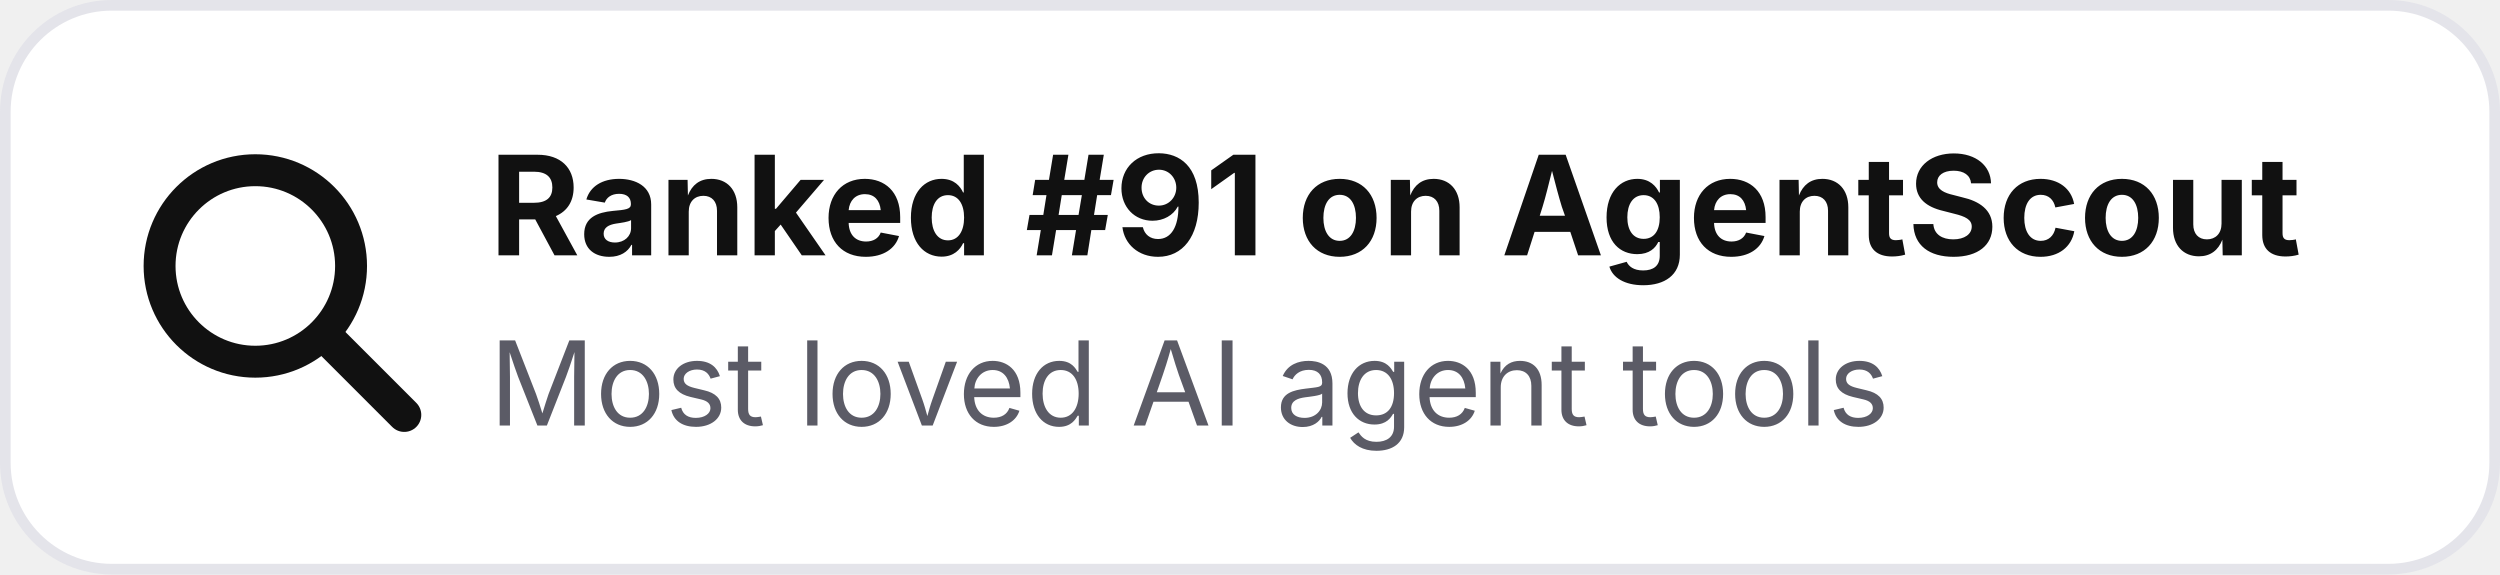
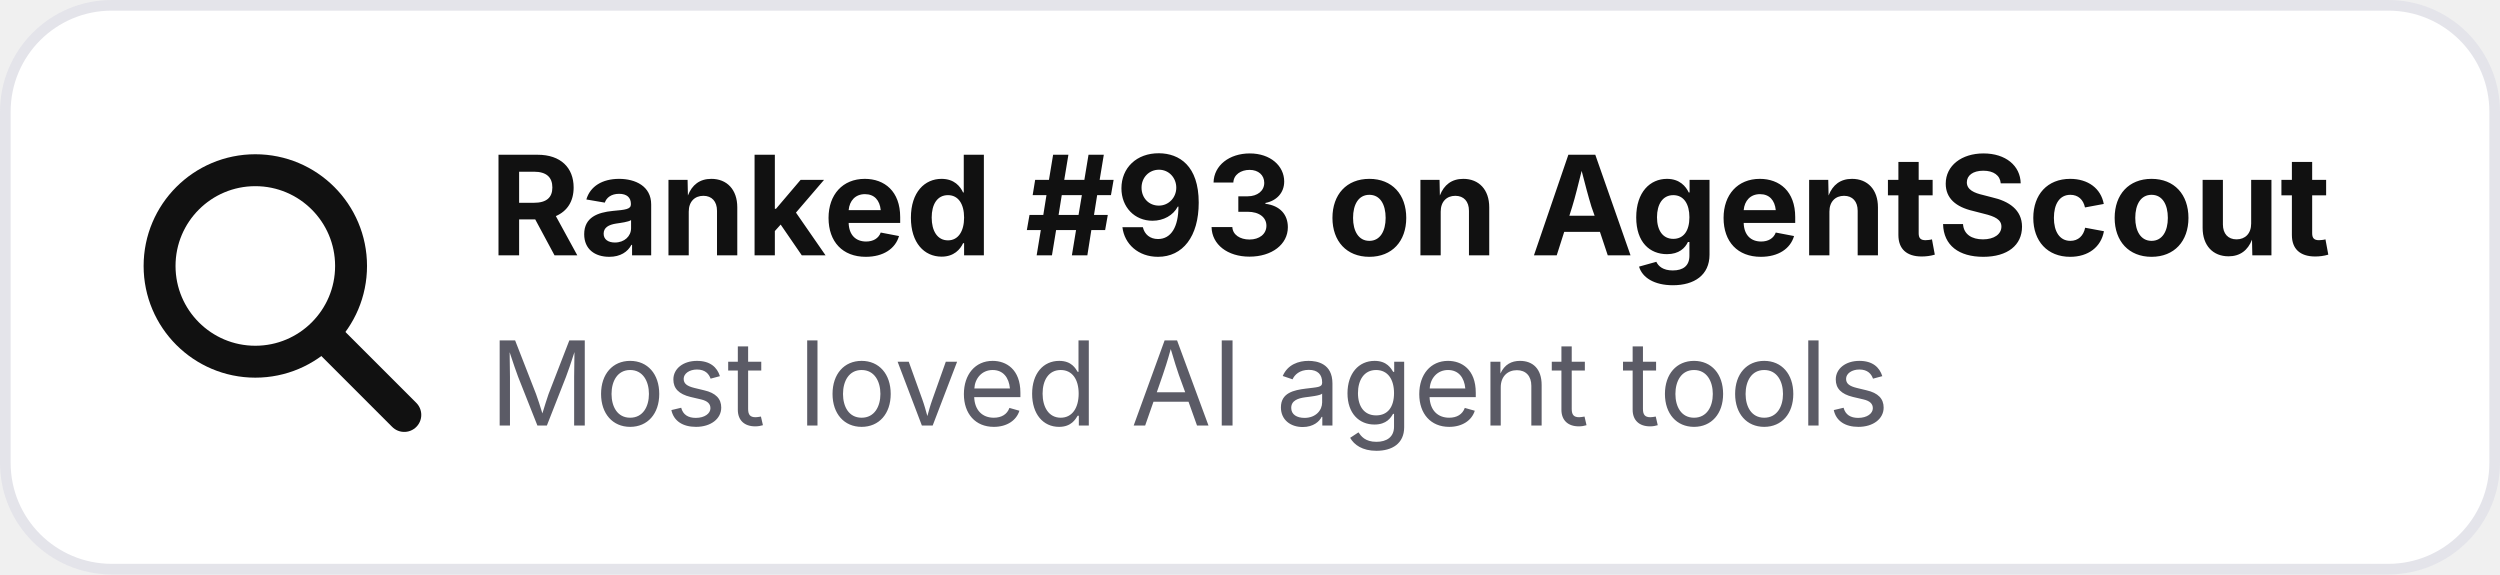
- <svg xmlns="http://www.w3.org/2000/svg" width="235" height="54" viewBox="0 0 235 54" role="img" aria-label="Ranked #91 on AgentScout">
+ <svg xmlns="http://www.w3.org/2000/svg" width="235" height="54" viewBox="0 0 235 54" role="img" aria-label="Ranked #93 on AgentScout">
  <rect x=".5" y=".5" width="234" height="53" rx="10" fill="#ffffff" stroke="#e4e4ea" />
  <circle cx="24" cy="25" r="9" fill="none" stroke="#111111" stroke-width="3" />
  <path d="M31 32l7 7" stroke="#111111" stroke-width="3.2" stroke-linecap="round" />
-   <text x="46" y="24" font-family="Inter,Segoe UI,Arial,sans-serif" font-size="13" font-weight="700" fill="#111111">Ranked #91 on AgentScout</text>
+   <text x="46" y="24" font-family="Inter,Segoe UI,Arial,sans-serif" font-size="13" font-weight="700" fill="#111111">Ranked #93 on AgentScout</text>
  <text x="46" y="40" font-family="Inter,Segoe UI,Arial,sans-serif" font-size="11" fill="#5b5b66">Most loved AI agent tools</text>
</svg>
